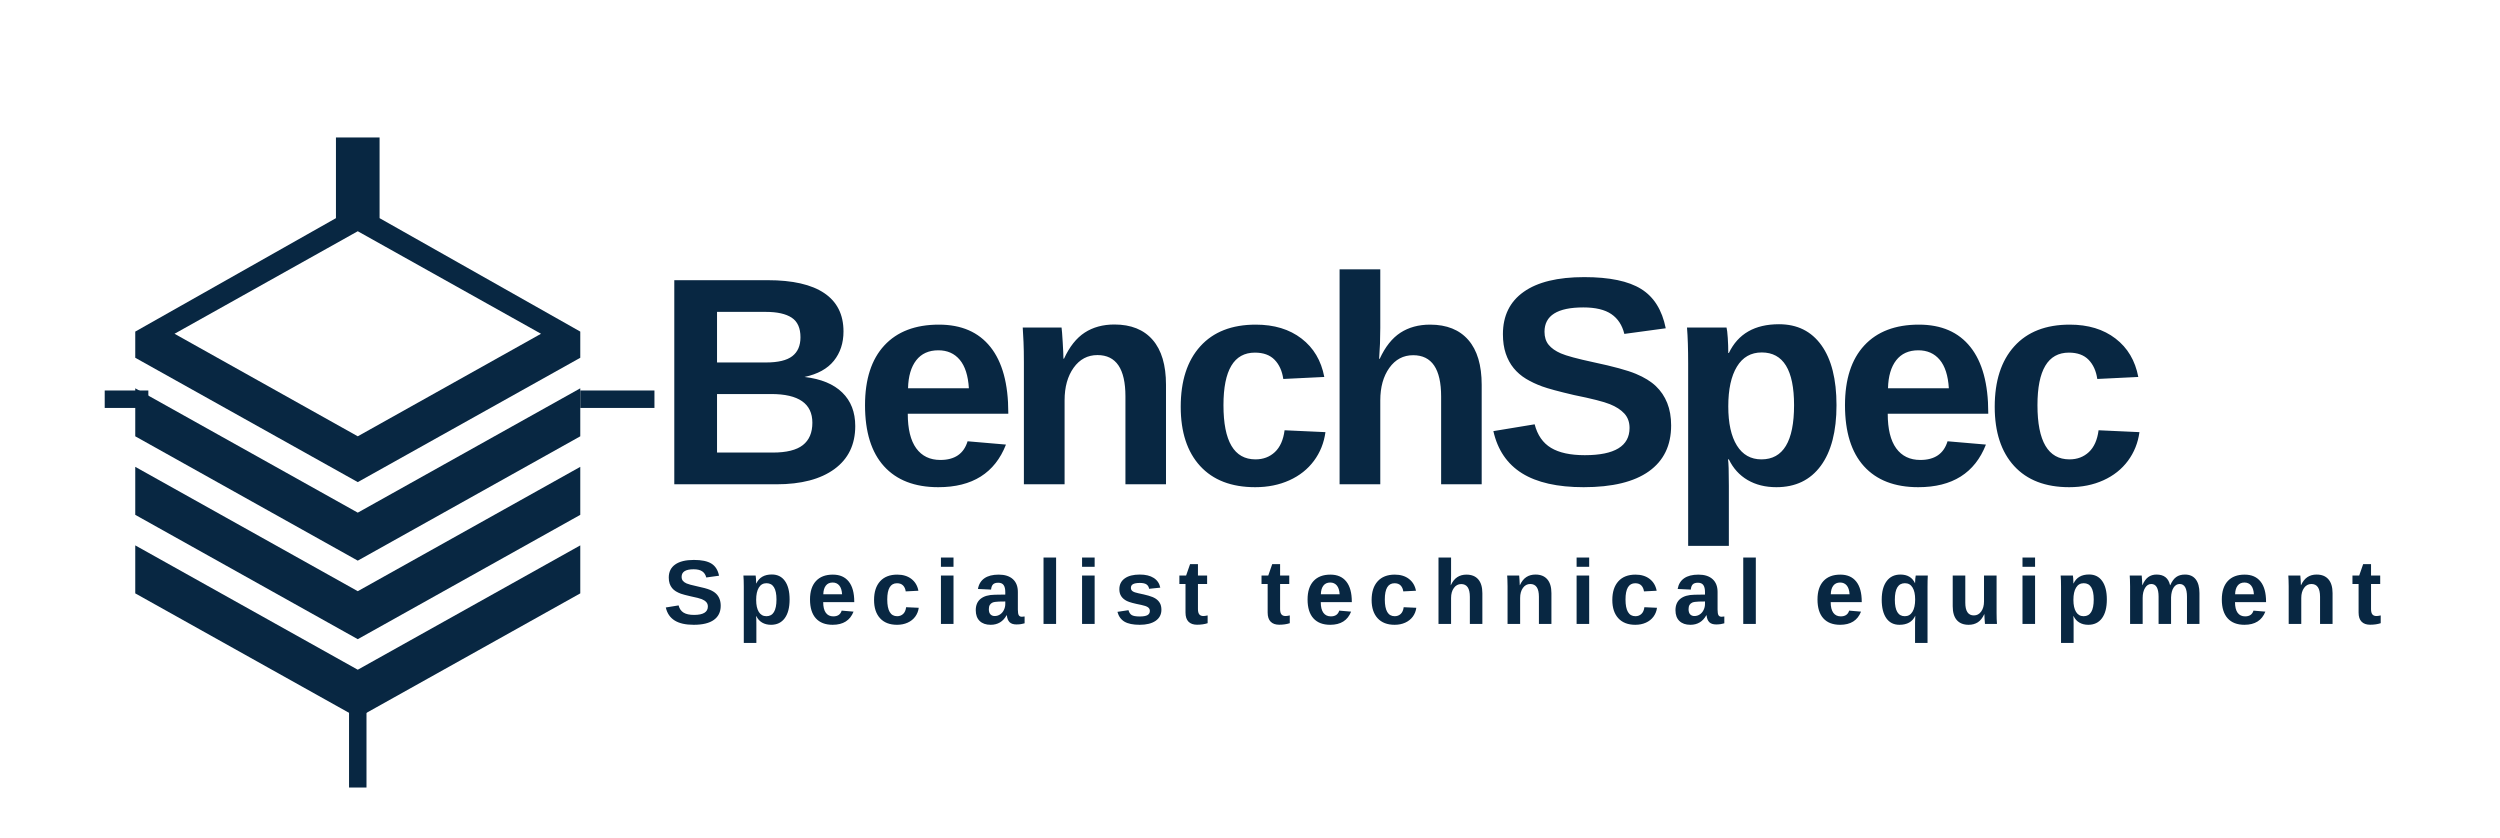
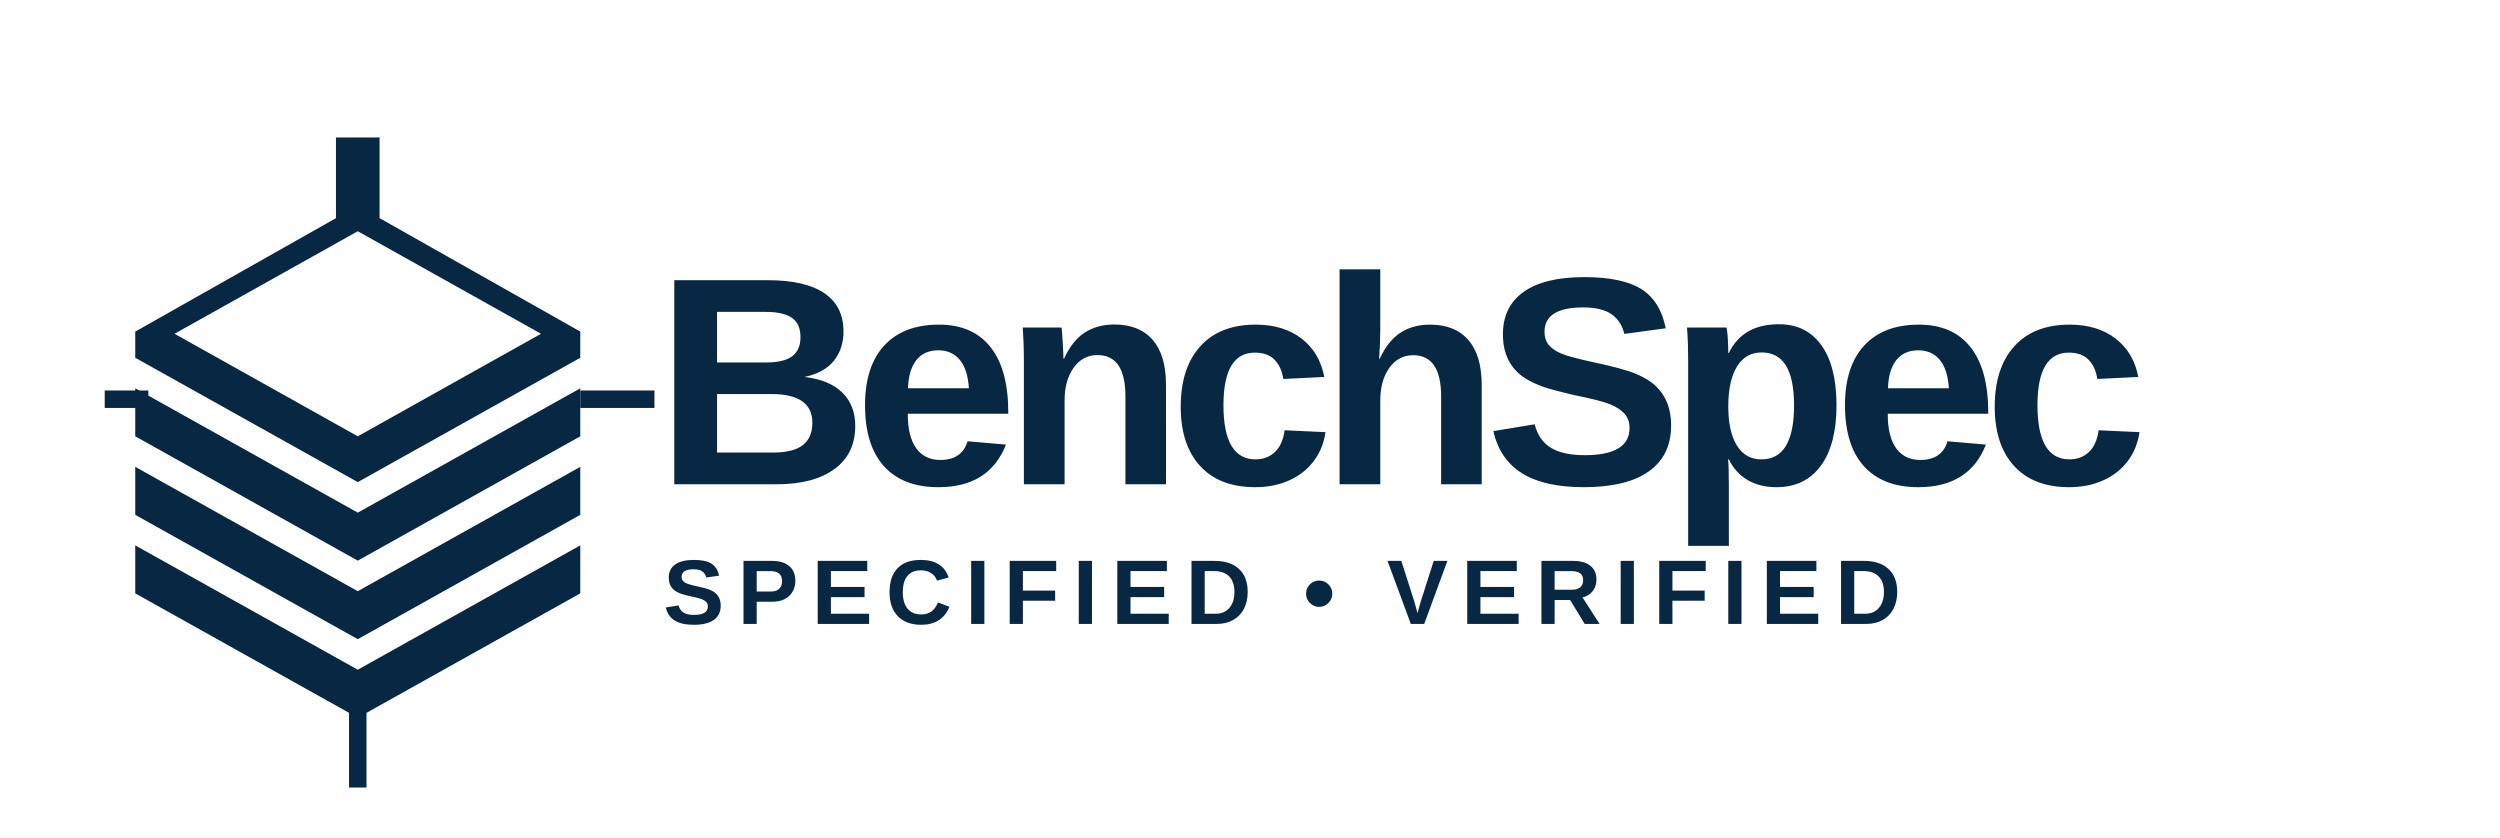
<svg xmlns="http://www.w3.org/2000/svg" viewBox="0 0 1146 384" role="img" aria-labelledby="title desc">
  <g fill="#082742">
    <g transform="translate(48 63)">
      <path d="M116 0v43l-84 47 84 47 84-47-84-47V0h10v37l92 52v12l-102 57L14 101V89l92-52V0z" />
      <path d="M14 115l102 57 102-57v22l-102 57-102-57z" />
      <path d="M14 151l102 57 102-57v22l-102 57-102-57z" />
      <path d="M14 187l102 57 102-57v22l-102 57-102-57z" />
      <path d="M0 116h20v8H0zm218 0h34v8h-34zM112 246h8v52h-8z" />
    </g>
    <text x="300" y="222" font-family="Arial, Helvetica, sans-serif" font-size="136" font-weight="700" letter-spacing="-7">BenchSpec</text>
-     <text x="304" y="286" font-family="Arial, Helvetica, sans-serif" font-size="42" font-weight="600" letter-spacing="6">Specialist technical equipment</text>
+     <text x="304" y="286" font-family="Arial, Helvetica, sans-serif" font-size="42" font-weight="600" letter-spacing="6">SPECIFIED • VERIFIED</text>
  </g>
</svg>
